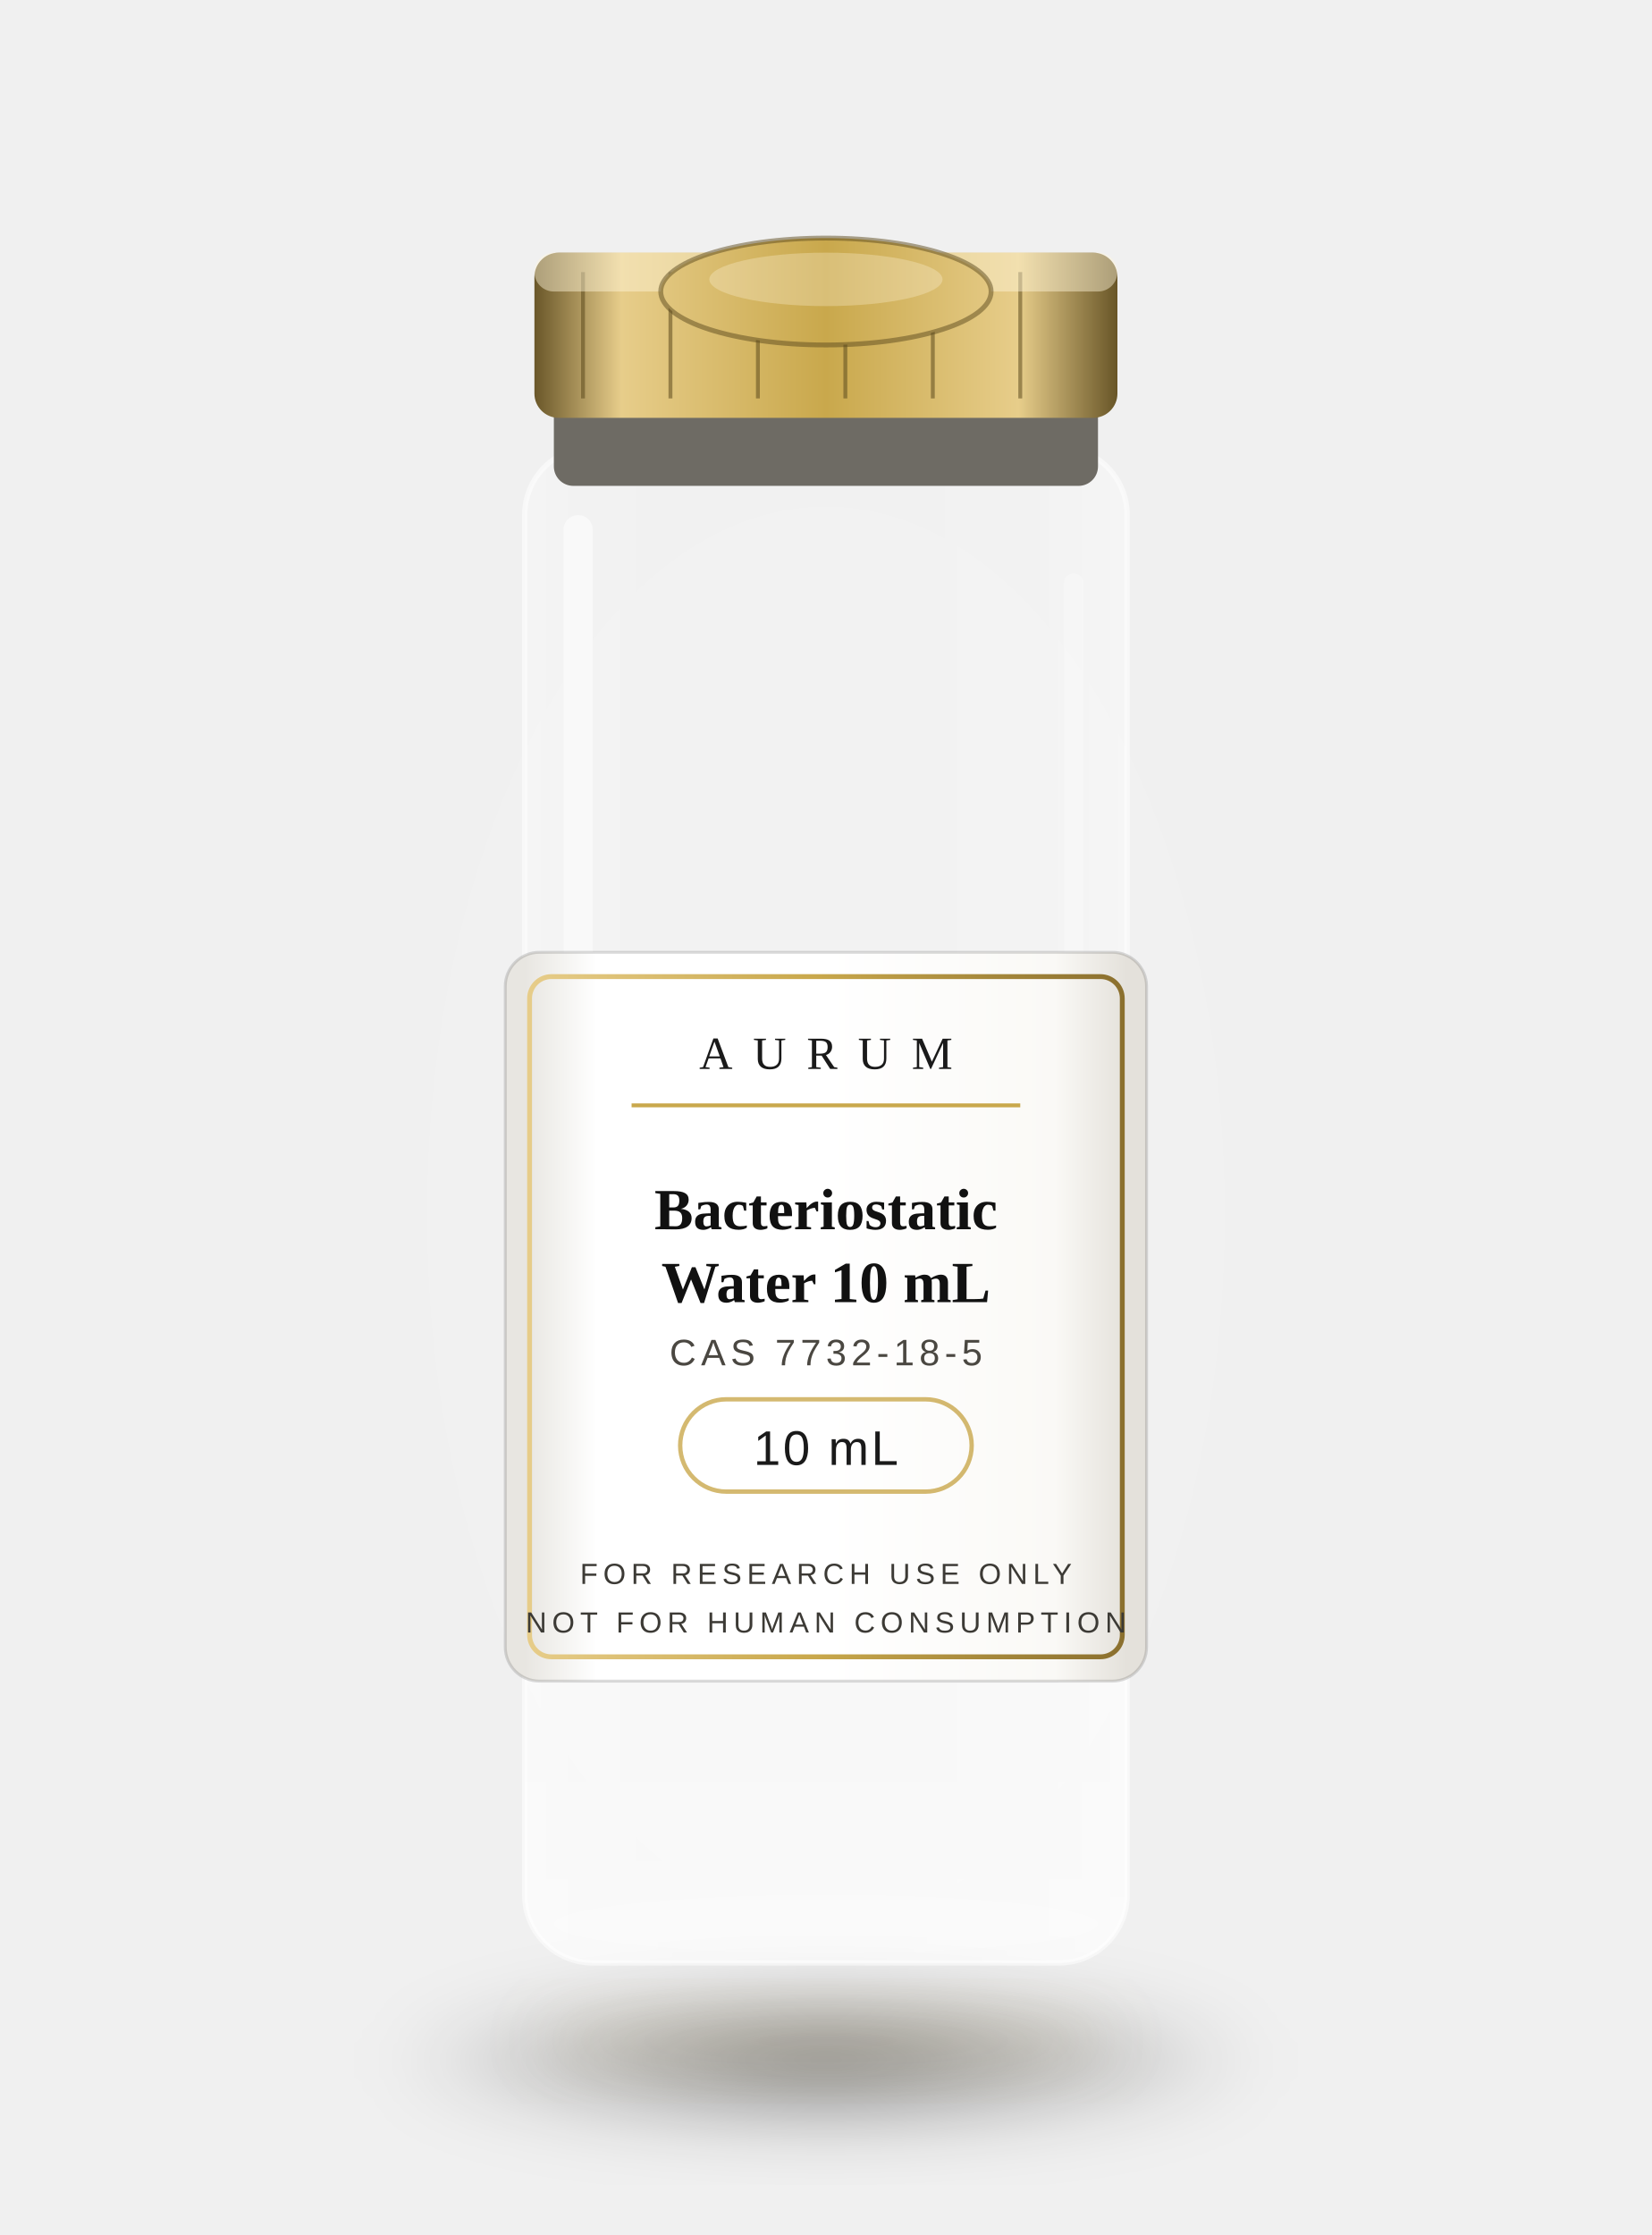
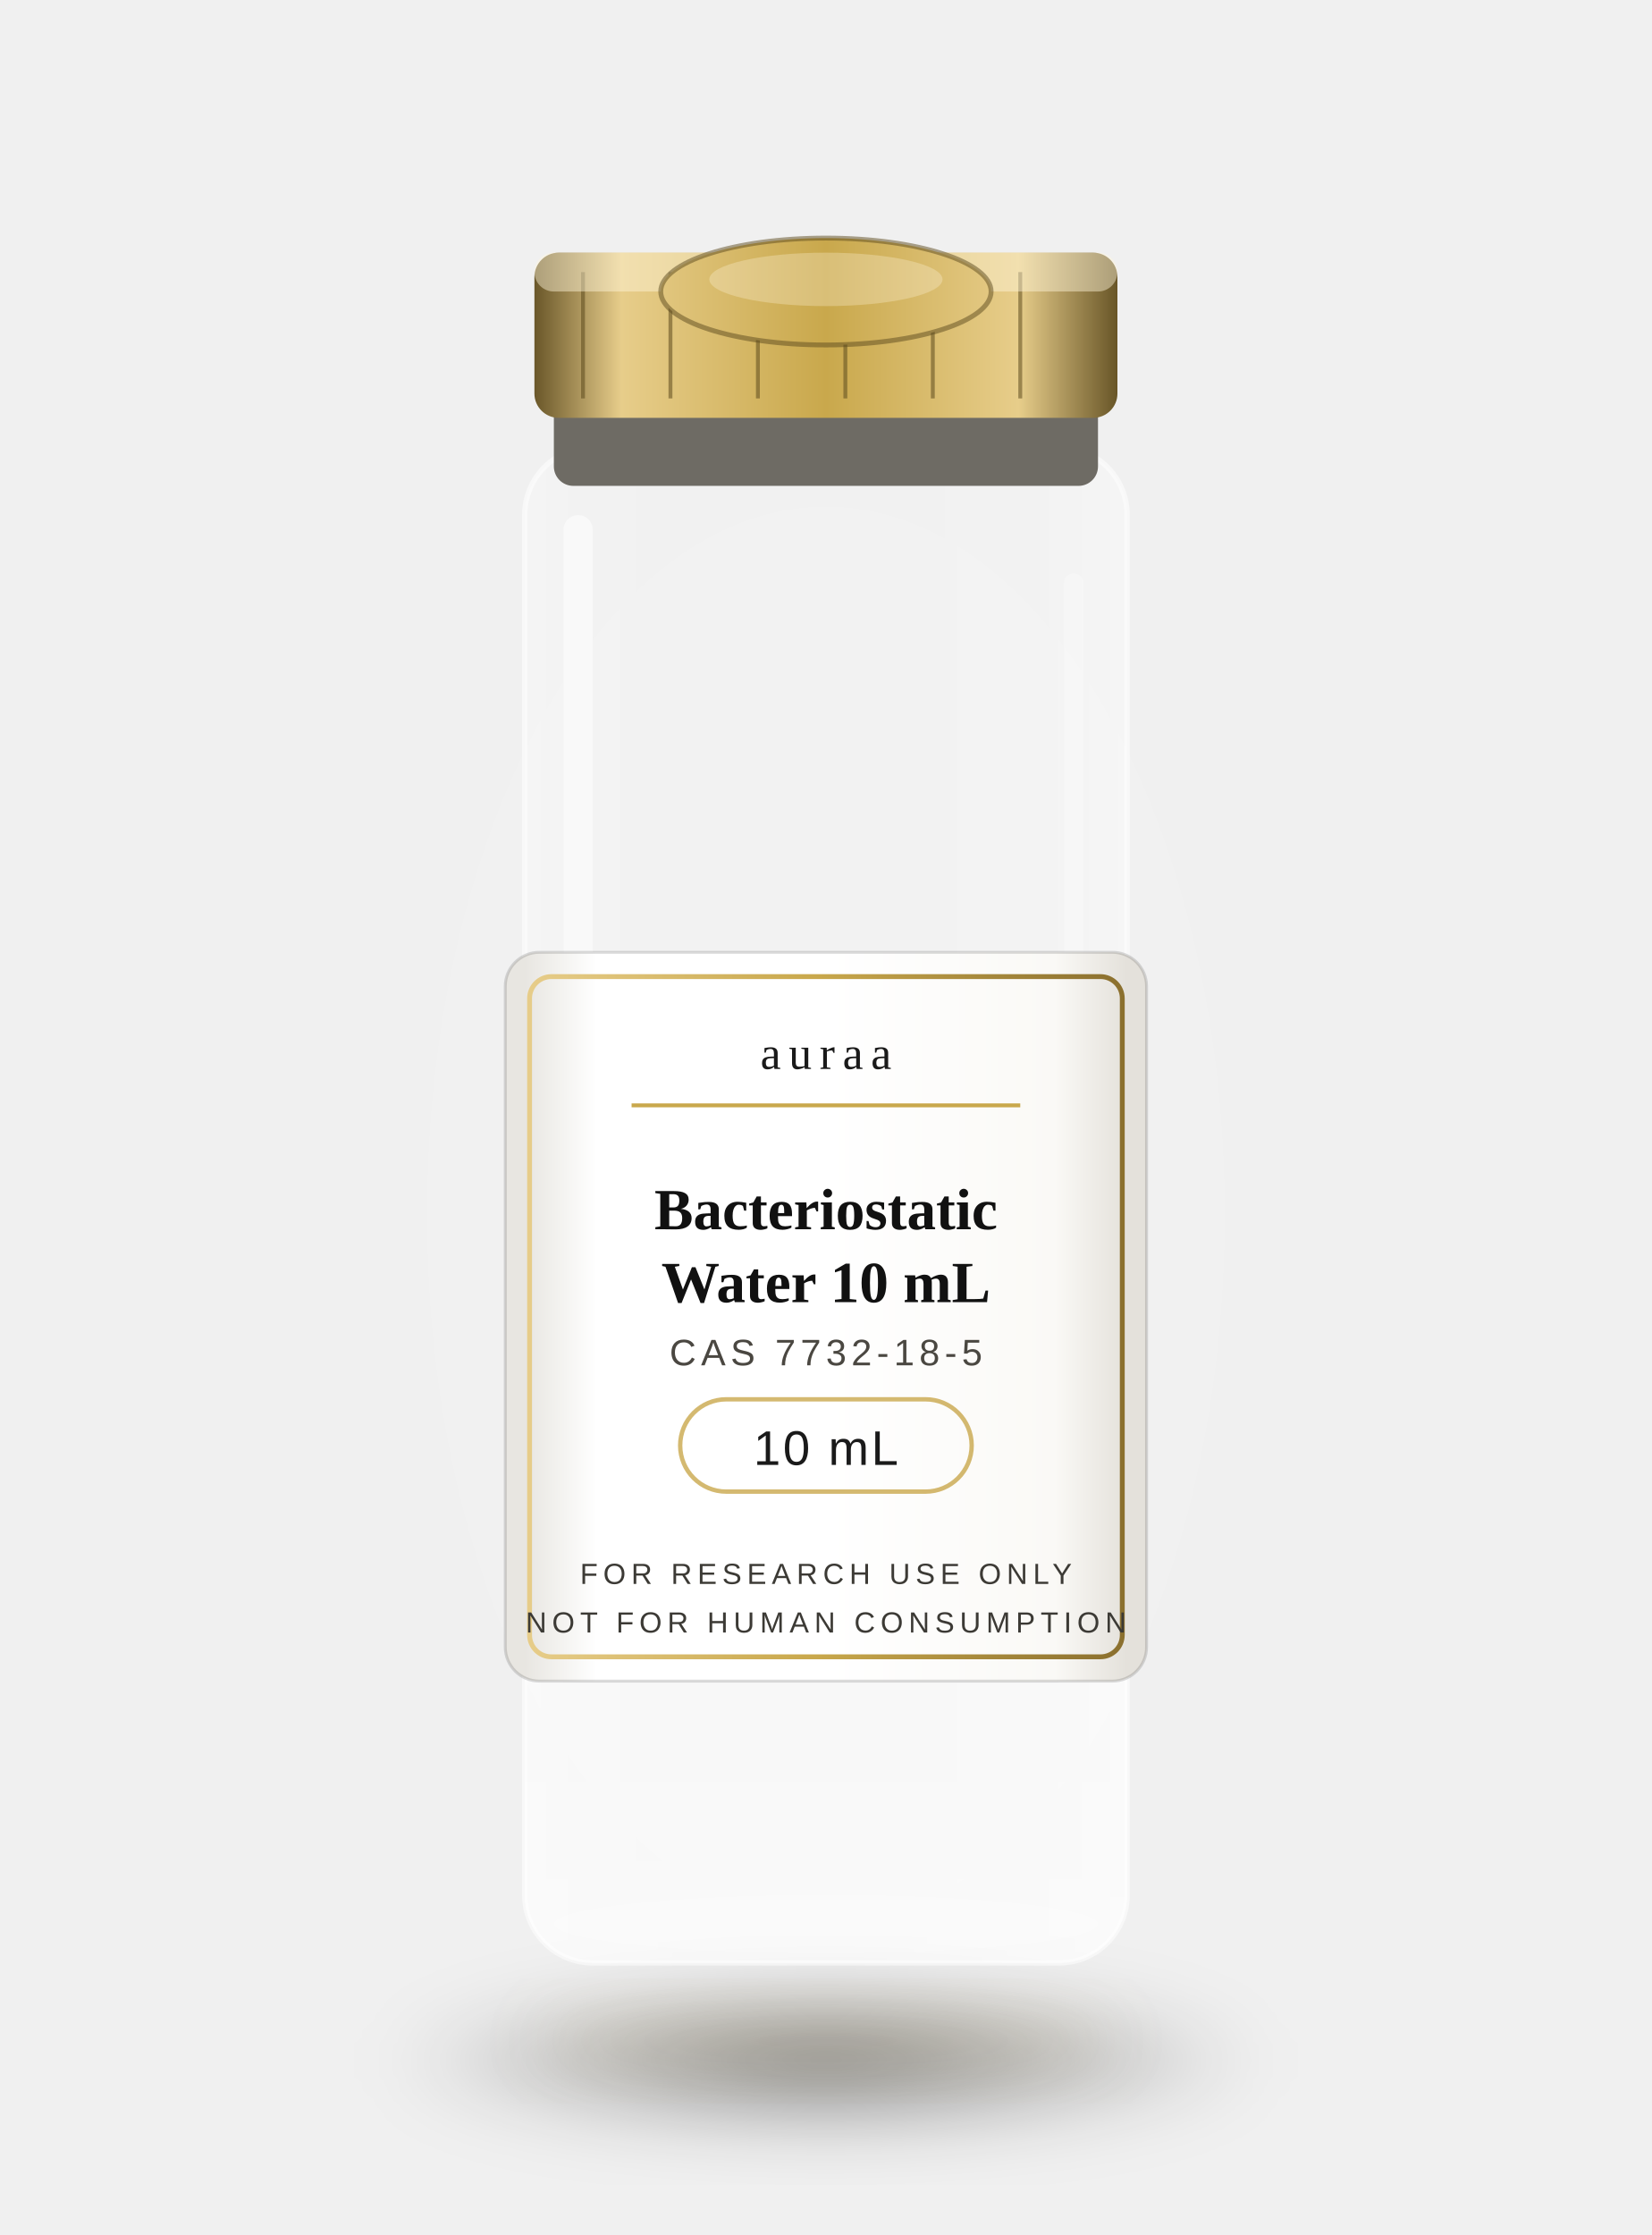
- <svg xmlns="http://www.w3.org/2000/svg" width="340" height="460" viewBox="0 0 340 460" fill="none" role="img" aria-label="Bacteriostatic Water 10 mL research vial packshot — clear glass vial with visible solution, gold cap and white Aurum label">
+ <svg xmlns="http://www.w3.org/2000/svg" width="340" height="460" viewBox="0 0 340 460" fill="none" role="img" aria-label="Bacteriostatic Water 10 mL research vial packshot — clear glass vial with visible solution, gold cap and white auraa label">
  <defs>
    <clipPath id="glassbacwater10ml">
      <rect x="108" y="92" width="124" height="312" rx="14" />
    </clipPath>
    <linearGradient id="bodybacwater10ml" x1="108" y1="0" x2="232" y2="0" gradientUnits="userSpaceOnUse">
      <stop offset="0" stop-color="#FFFFFF" stop-opacity="0.30" />
      <stop offset="0.09" stop-color="#FFFFFF" stop-opacity="0.13" />
      <stop offset="0.34" stop-color="#FFFFFF" stop-opacity="0.05" />
      <stop offset="0.62" stop-color="#FFFFFF" stop-opacity="0.07" />
      <stop offset="0.88" stop-color="#FFFFFF" stop-opacity="0.17" />
      <stop offset="1" stop-color="#FFFFFF" stop-opacity="0.34" />
    </linearGradient>
    <linearGradient id="capbacwater10ml" x1="108" y1="0" x2="232" y2="0" gradientUnits="userSpaceOnUse">
      <stop offset="0" stop-color="#5C4A1E" />
      <stop offset="0.16" stop-color="#E7CD8A" />
      <stop offset="0.5" stop-color="#C9A84C" />
      <stop offset="0.82" stop-color="#E7CD8A" />
      <stop offset="1" stop-color="#5C4A1E" />
    </linearGradient>
    <linearGradient id="labelbacwater10ml" x1="108" y1="0" x2="232" y2="0" gradientUnits="userSpaceOnUse">
      <stop offset="0" stop-color="#E8E6E1" />
      <stop offset="0.12" stop-color="#FFFFFF" />
      <stop offset="0.5" stop-color="#FFFFFF" />
      <stop offset="0.88" stop-color="#FAF9F6" />
      <stop offset="1" stop-color="#E4E1DB" />
    </linearGradient>
    <linearGradient id="framebacwater10ml" x1="108" y1="0" x2="232" y2="0" gradientUnits="userSpaceOnUse">
      <stop offset="0" stop-color="#E7CD8A" />
      <stop offset="0.48" stop-color="#C9A84C" />
      <stop offset="1" stop-color="#8A6F2E" />
    </linearGradient>
    <linearGradient id="liqbacwater10ml" x1="0" y1="238" x2="0" y2="404" gradientUnits="userSpaceOnUse">
      <stop offset="0" stop-color="#FFFFFF" stop-opacity="0.30" />
      <stop offset="0.55" stop-color="#FFFFFF" stop-opacity="0.42" />
      <stop offset="1" stop-color="#FFFFFF" stop-opacity="0.58" />
    </linearGradient>
    <linearGradient id="cakebacwater10ml" x1="0" y1="295" x2="0" y2="404" gradientUnits="userSpaceOnUse">
      <stop offset="0" stop-color="#FFFFFF" />
      <stop offset="1" stop-color="#DED8C8" />
    </linearGradient>
    <radialGradient id="grdbacwater10ml" cx="0.5" cy="0.5" r="0.5">
      <stop offset="0" stop-color="#000" stop-opacity="0.5" />
      <stop offset="1" stop-color="#000" stop-opacity="0" />
    </radialGradient>
    <filter id="softbacwater10ml" x="-30%" y="-30%" width="160%" height="160%">
      <feGaussianBlur stdDeviation="7" />
    </filter>
  </defs>
  <ellipse cx="170" cy="424" rx="92" ry="16" fill="url(#grdbacwater10ml)" filter="url(#softbacwater10ml)" />
  <ellipse cx="170" cy="420" rx="60" ry="8" fill="#C9A84C" opacity="0.1" filter="url(#softbacwater10ml)" />
  <ellipse cx="170" cy="250" rx="86" ry="150" fill="#FFFFFF" opacity="0.05" filter="url(#softbacwater10ml)" />
  <rect x="108" y="92" width="124" height="312" rx="14" fill="url(#bodybacwater10ml)" />
  <g clip-path="url(#glassbacwater10ml)">
    <rect x="108" y="238" width="124" height="166" fill="url(#liqbacwater10ml)" />
    <ellipse cx="170" cy="238" rx="62" ry="8" fill="#FFFFFF" opacity="0.55" />
    <ellipse cx="170" cy="241" rx="54" ry="5" fill="#FFFFFF" opacity="0.3" />
  </g>
  <rect x="108" y="92" width="124" height="312" rx="14" fill="none" stroke="#FFFFFF" stroke-opacity="0.5" stroke-width="1.1" />
  <rect x="116" y="106" width="6" height="152" rx="3" fill="#FFFFFF" opacity="0.5" />
  <rect x="219" y="118" width="4" height="142" rx="2" fill="#FFFFFF" opacity="0.28" />
  <ellipse cx="170" cy="396" rx="56" ry="6" fill="#FFFFFF" opacity="0.14" />
  <rect x="114" y="78" width="112" height="22" rx="4" fill="#6E6B64" />
  <rect x="114" y="78" width="112" height="7" rx="3" fill="#8A867D" />
  <rect x="110" y="52" width="120" height="34" rx="5" fill="url(#capbacwater10ml)" />
  <g stroke="#5C4A1E" stroke-width="0.8" opacity="0.55">
    <path d="M120 56v26M138 56v26M156 56v26M174 56v26M192 56v26M210 56v26" />
  </g>
  <rect x="110" y="52" width="120" height="8" rx="4" fill="#FFF6DC" opacity="0.45" />
  <ellipse cx="170" cy="60" rx="34" ry="11" fill="url(#capbacwater10ml)" />
  <ellipse cx="170" cy="60" rx="34" ry="11" fill="none" stroke="#5C4A1E" stroke-opacity="0.5" stroke-width="1" />
  <ellipse cx="170" cy="57.5" rx="24" ry="5.5" fill="#FFF6DC" opacity="0.3" />
  <rect x="104" y="196" width="132" height="150" rx="7" fill="url(#labelbacwater10ml)" />
  <rect x="104" y="196" width="132" height="150" rx="7" fill="none" stroke="#000000" stroke-opacity="0.14" stroke-width="0.6" />
  <rect x="109" y="201" width="122" height="140" rx="4.5" fill="none" stroke="url(#framebacwater10ml)" stroke-width="1" />
-   <text x="170" y="220" text-anchor="middle" font-family="Georgia,'Times New Roman',serif" font-size="9.5" letter-spacing="4.2" fill="#1A1A1A">AURUM</text>
+   <text x="170" y="220" text-anchor="middle" font-family="Georgia,'Times New Roman',serif" font-size="9.5" letter-spacing="1.6" fill="#1A1A1A">auraa</text>
  <line x1="130" y1="227.5" x2="210" y2="227.5" stroke="#C9A84C" stroke-width="0.8" />
  <text x="170" y="253" text-anchor="middle" font-family="Georgia,'Times New Roman',serif" font-size="12" font-weight="bold" fill="#111111">Bacteriostatic</text>
  <text x="170" y="268" text-anchor="middle" font-family="Georgia,'Times New Roman',serif" font-size="12" font-weight="bold" fill="#111111">Water 10 mL</text>
  <text x="170" y="281" text-anchor="middle" font-family="'Helvetica Neue',Arial,sans-serif" font-size="7.6" letter-spacing="1" fill="#4A4741">CAS 7732-18-5</text>
  <g>
    <rect x="140" y="288" width="60" height="19" rx="9.5" fill="none" stroke="#C9A84C" stroke-opacity="0.8" stroke-width="0.9" />
    <text x="170" y="301.5" text-anchor="middle" font-family="'Helvetica Neue',Arial,sans-serif" font-size="10" letter-spacing="0.5" fill="#1A1A1A">10 mL</text>
  </g>
  <text x="170" y="326" text-anchor="middle" font-family="'Helvetica Neue',Arial,sans-serif" font-size="6" letter-spacing="1.1" fill="#3C3A35">FOR RESEARCH USE ONLY</text>
  <text x="170" y="336" text-anchor="middle" font-family="'Helvetica Neue',Arial,sans-serif" font-size="6" letter-spacing="1.1" fill="#3C3A35">NOT FOR HUMAN CONSUMPTION</text>
</svg>
